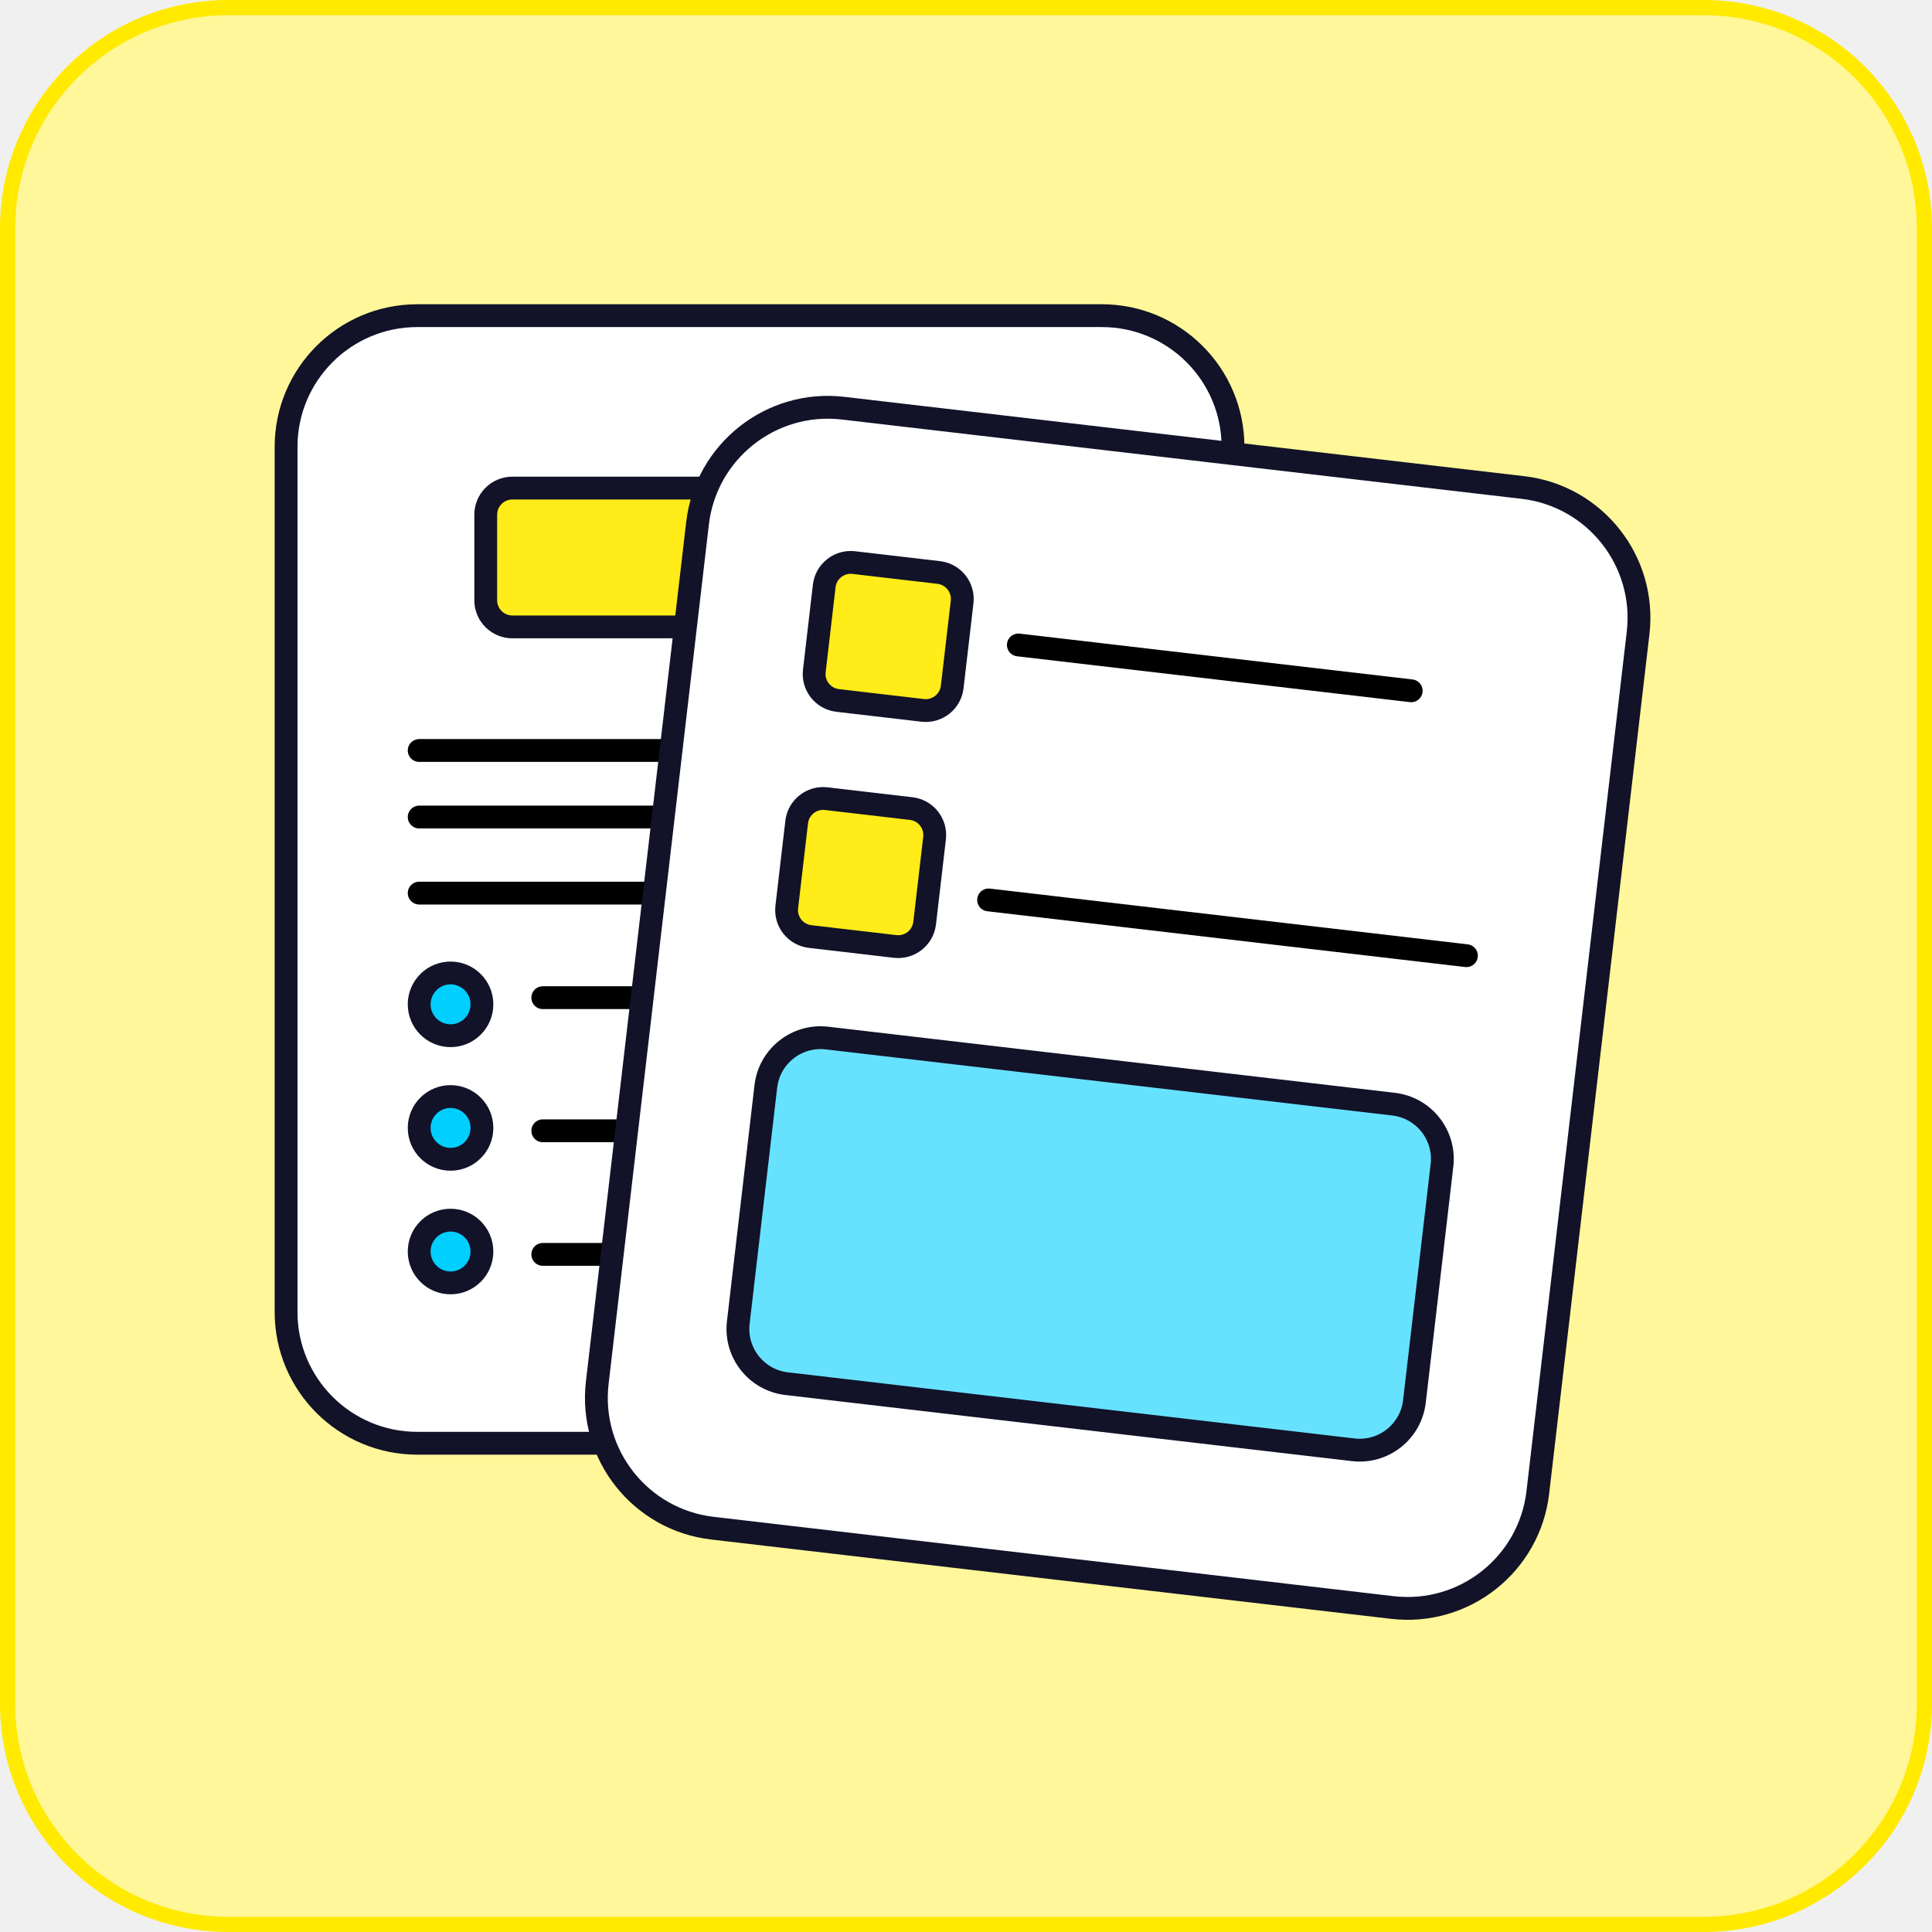
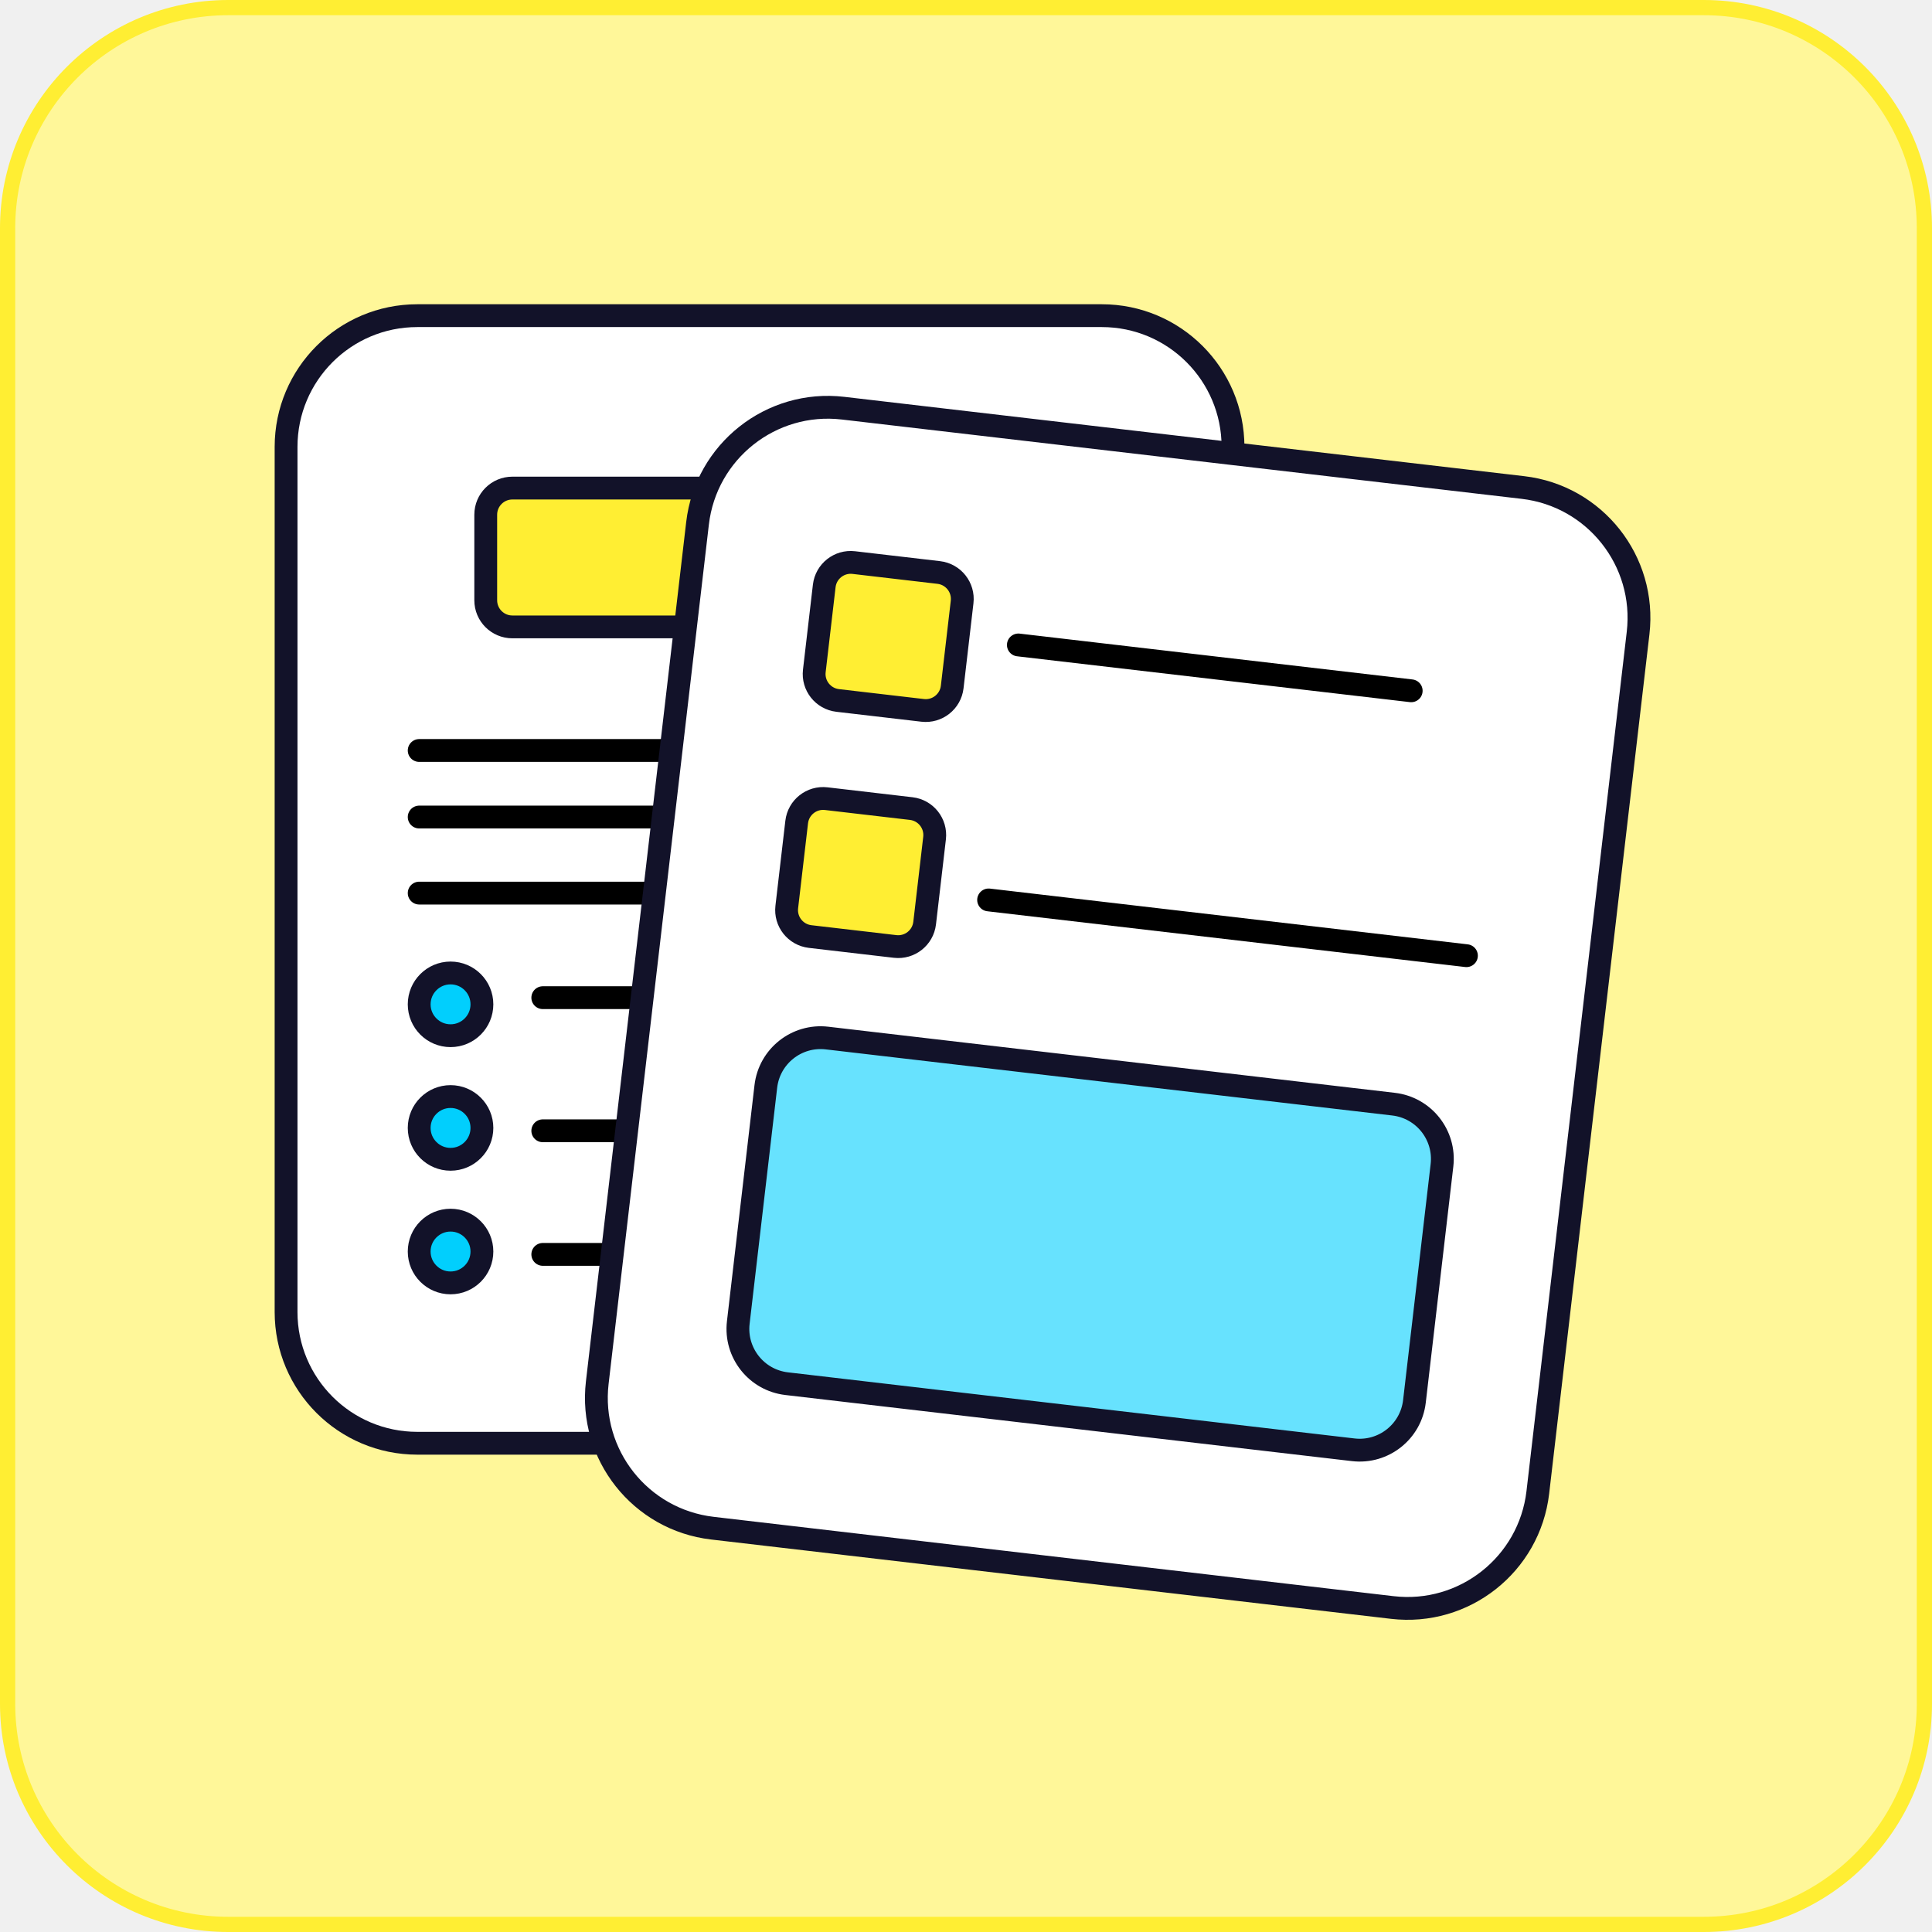
<svg xmlns="http://www.w3.org/2000/svg" width="127" height="127" viewBox="0 0 127 127" fill="none">
-   <rect x="0.5" y="0.5" width="126" height="126" rx="14.5" fill="#FFF799" stroke="#FFEA00" />
+   <rect x="0.5" y="0.5" width="126" height="126" rx="14.5" fill="#FFF799" stroke="#FFEE33" />
  <rect x="18.805" y="20.75" width="62.247" height="74.122" rx="8.625" fill="white" stroke="#121229" stroke-width="1.5" />
-   <rect x="31.93" y="32.084" width="35.998" height="9.125" rx="1.75" fill="#FFEC18" stroke="#121229" stroke-width="1.5" />
+   <rect x="31.93" y="32.084" width="35.998" height="9.125" rx="1.75" fill="#FFEE33" stroke="#121229" stroke-width="1.5" />
  <line x1="27.555" y1="49.333" x2="72.303" y2="49.333" stroke="black" stroke-width="1.5" stroke-linecap="round" />
  <line x1="27.555" y1="53.708" x2="62.928" y2="53.708" stroke="black" stroke-width="1.5" stroke-linecap="round" />
  <line x1="27.555" y1="58.708" x2="71.053" y2="58.708" stroke="black" stroke-width="1.5" stroke-linecap="round" />
  <line x1="35.68" y1="65.582" x2="56.679" y2="65.582" stroke="black" stroke-width="1.5" stroke-linecap="round" />
  <line x1="35.68" y1="74.332" x2="63.553" y2="74.332" stroke="black" stroke-width="1.5" stroke-linecap="round" />
  <line x1="35.68" y1="82.457" x2="59.804" y2="82.457" stroke="black" stroke-width="1.5" stroke-linecap="round" />
  <circle cx="29.617" cy="66.02" r="2.062" fill="#01CFFD" stroke="#121229" stroke-width="1.5" />
  <circle cx="29.617" cy="74.144" r="2.062" fill="#01CFFD" stroke="#121229" stroke-width="1.5" />
  <circle cx="29.617" cy="82.269" r="2.062" fill="#01CFFD" stroke="#121229" stroke-width="1.5" />
  <rect x="46.852" y="25.832" width="62.247" height="74.122" rx="8.625" transform="rotate(6.65528 46.8519 25.8319)" fill="white" stroke="#121229" stroke-width="1.5" />
-   <rect x="54.384" y="36.778" width="9.125" height="9.125" rx="1.75" transform="rotate(6.65528 54.3836 36.7779)" fill="#FFEC18" stroke="#121229" stroke-width="1.5" />
-   <rect x="52.573" y="52.297" width="9.125" height="9.125" rx="1.75" transform="rotate(6.65528 52.5728 52.297)" fill="#FFEC18" stroke="#121229" stroke-width="1.5" />
+   <rect x="54.384" y="36.778" width="9.125" height="9.125" rx="1.75" transform="rotate(6.65528 54.3836 36.7779)" fill="#FFEE33" stroke="#121229" stroke-width="1.5" />
+   <rect x="52.573" y="52.297" width="9.125" height="9.125" rx="1.75" transform="rotate(6.65528 52.5728 52.297)" fill="#FFEE33" stroke="#121229" stroke-width="1.5" />
  <line x1="66.942" y1="42.396" x2="92.765" y2="45.409" stroke="black" stroke-width="1.5" stroke-linecap="round" />
  <line x1="64.986" y1="59.157" x2="96.396" y2="62.822" stroke="black" stroke-width="1.5" stroke-linecap="round" />
  <rect x="50.762" y="67.816" width="44.748" height="22.874" rx="3.625" transform="rotate(6.65528 50.7618 67.816)" fill="#67E2FE" stroke="#121229" stroke-width="1.5" />
</svg>
